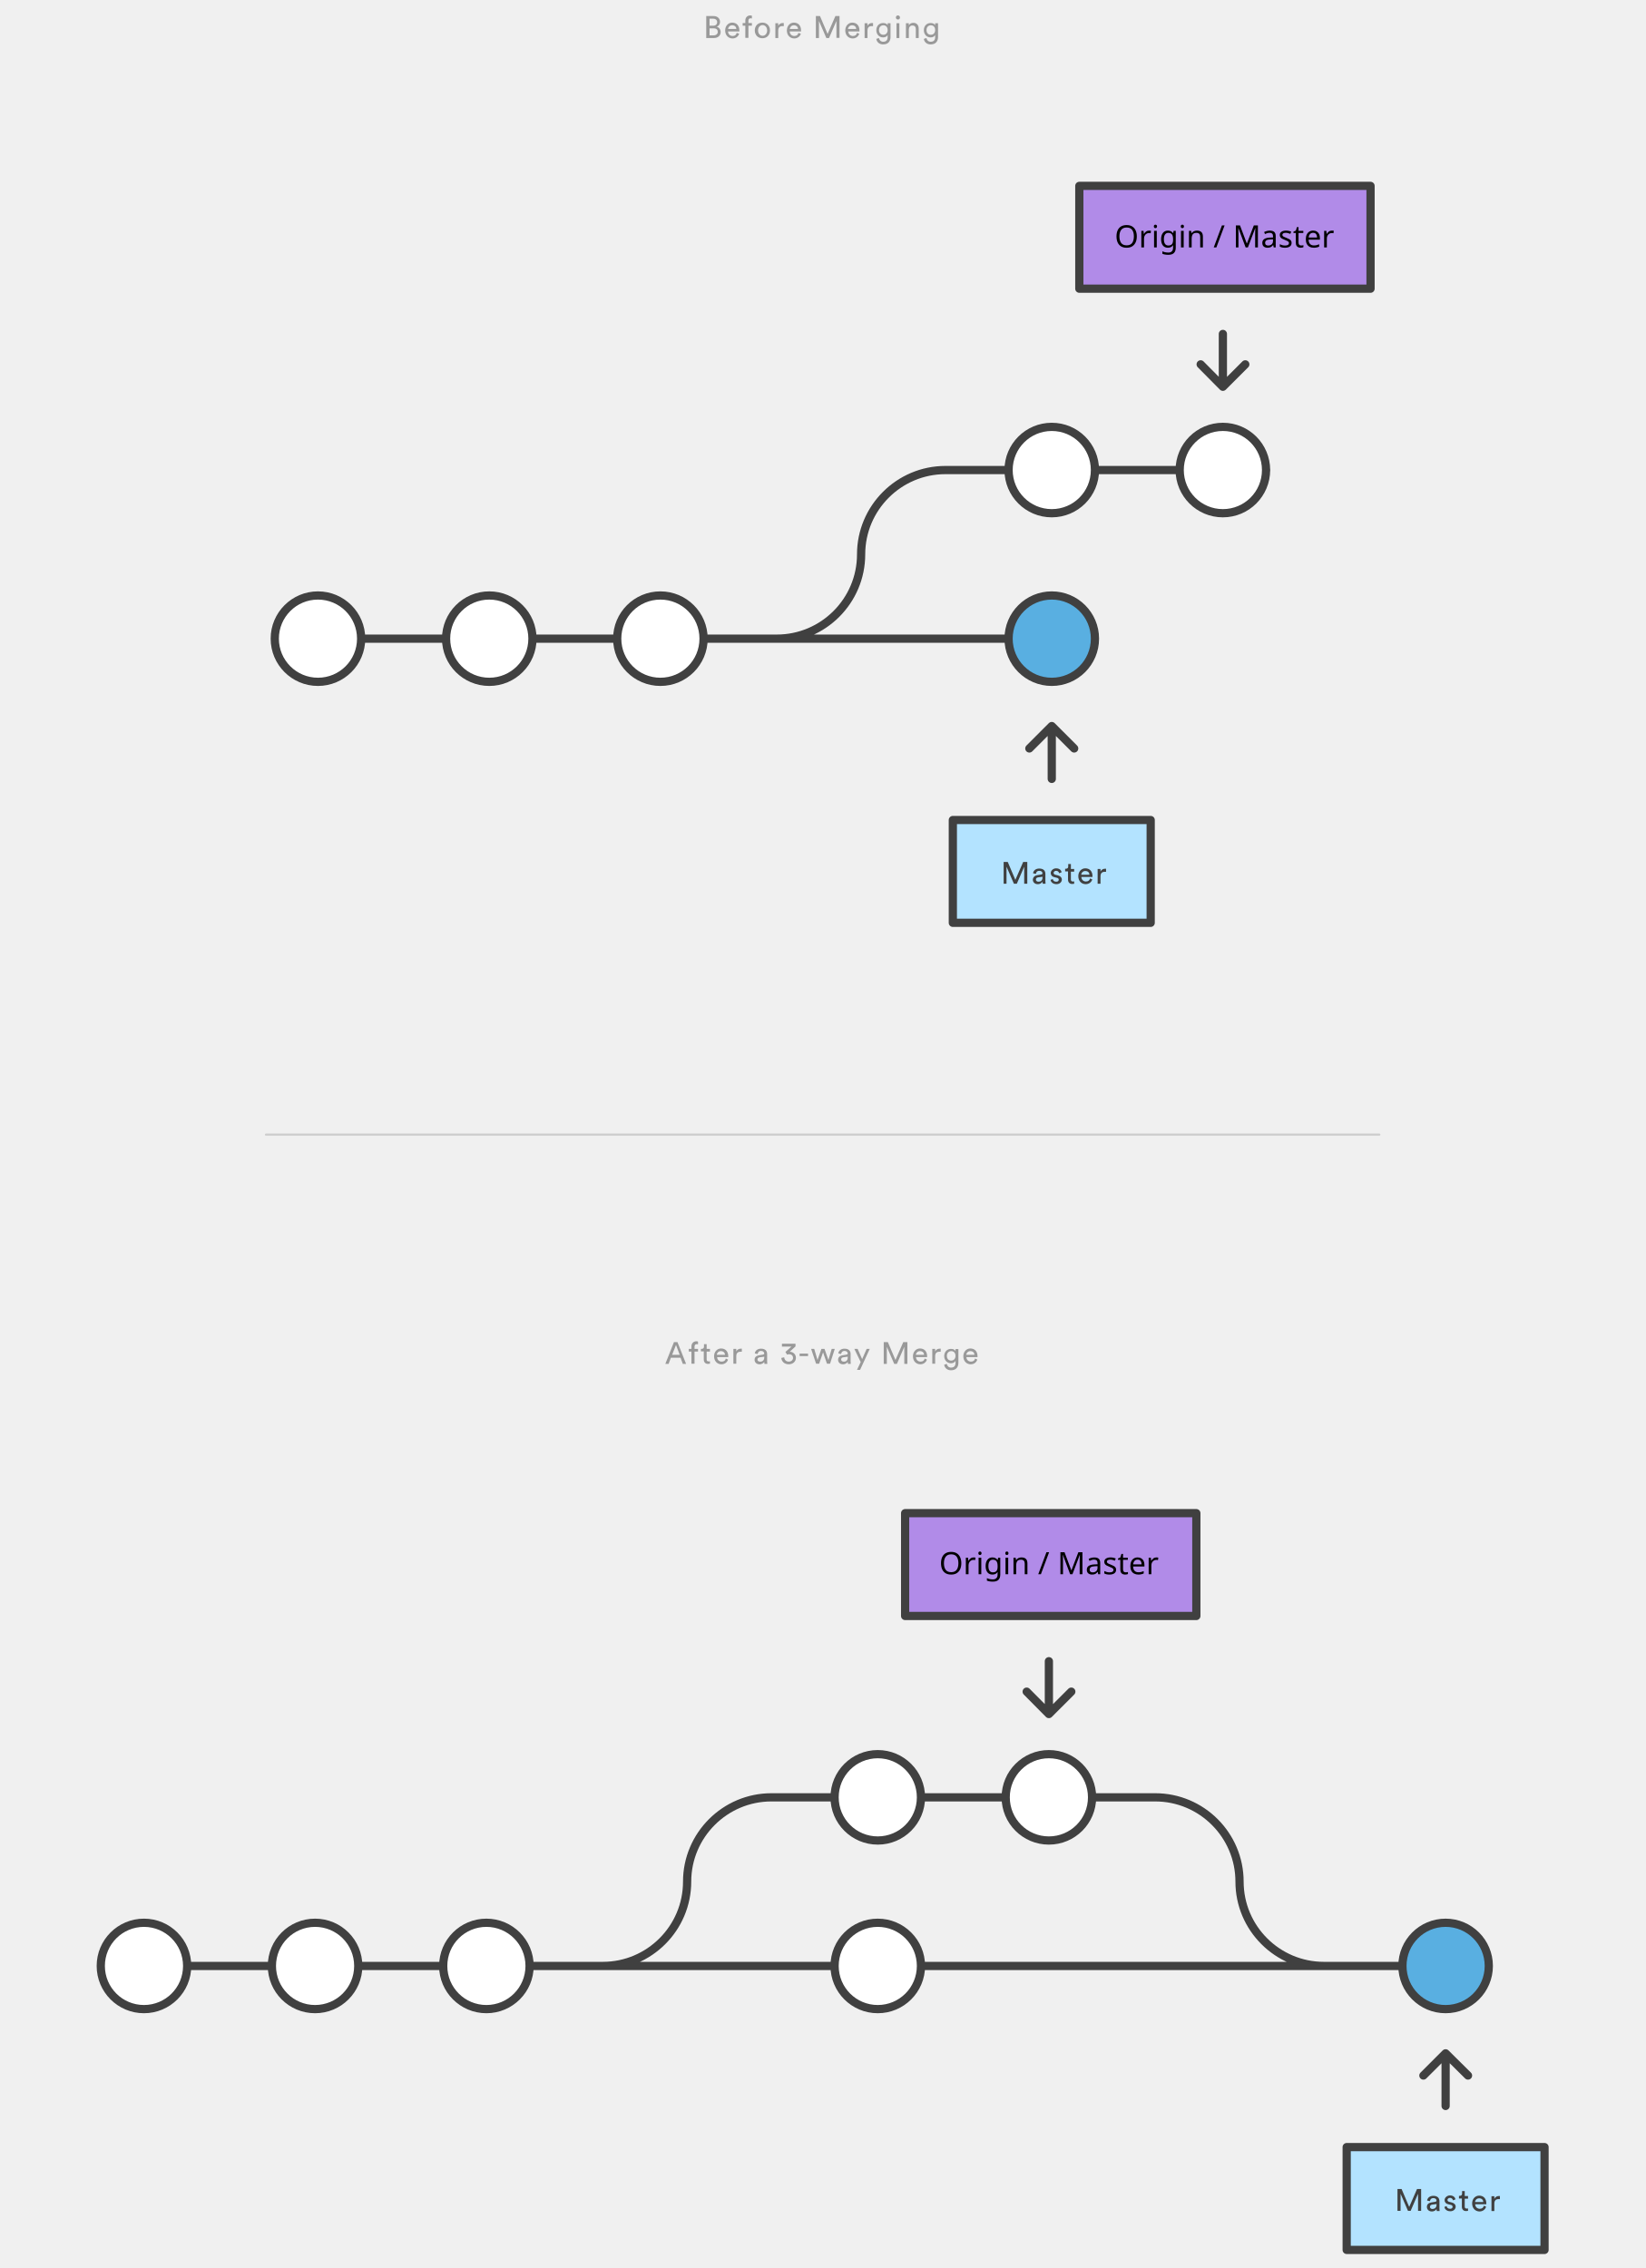
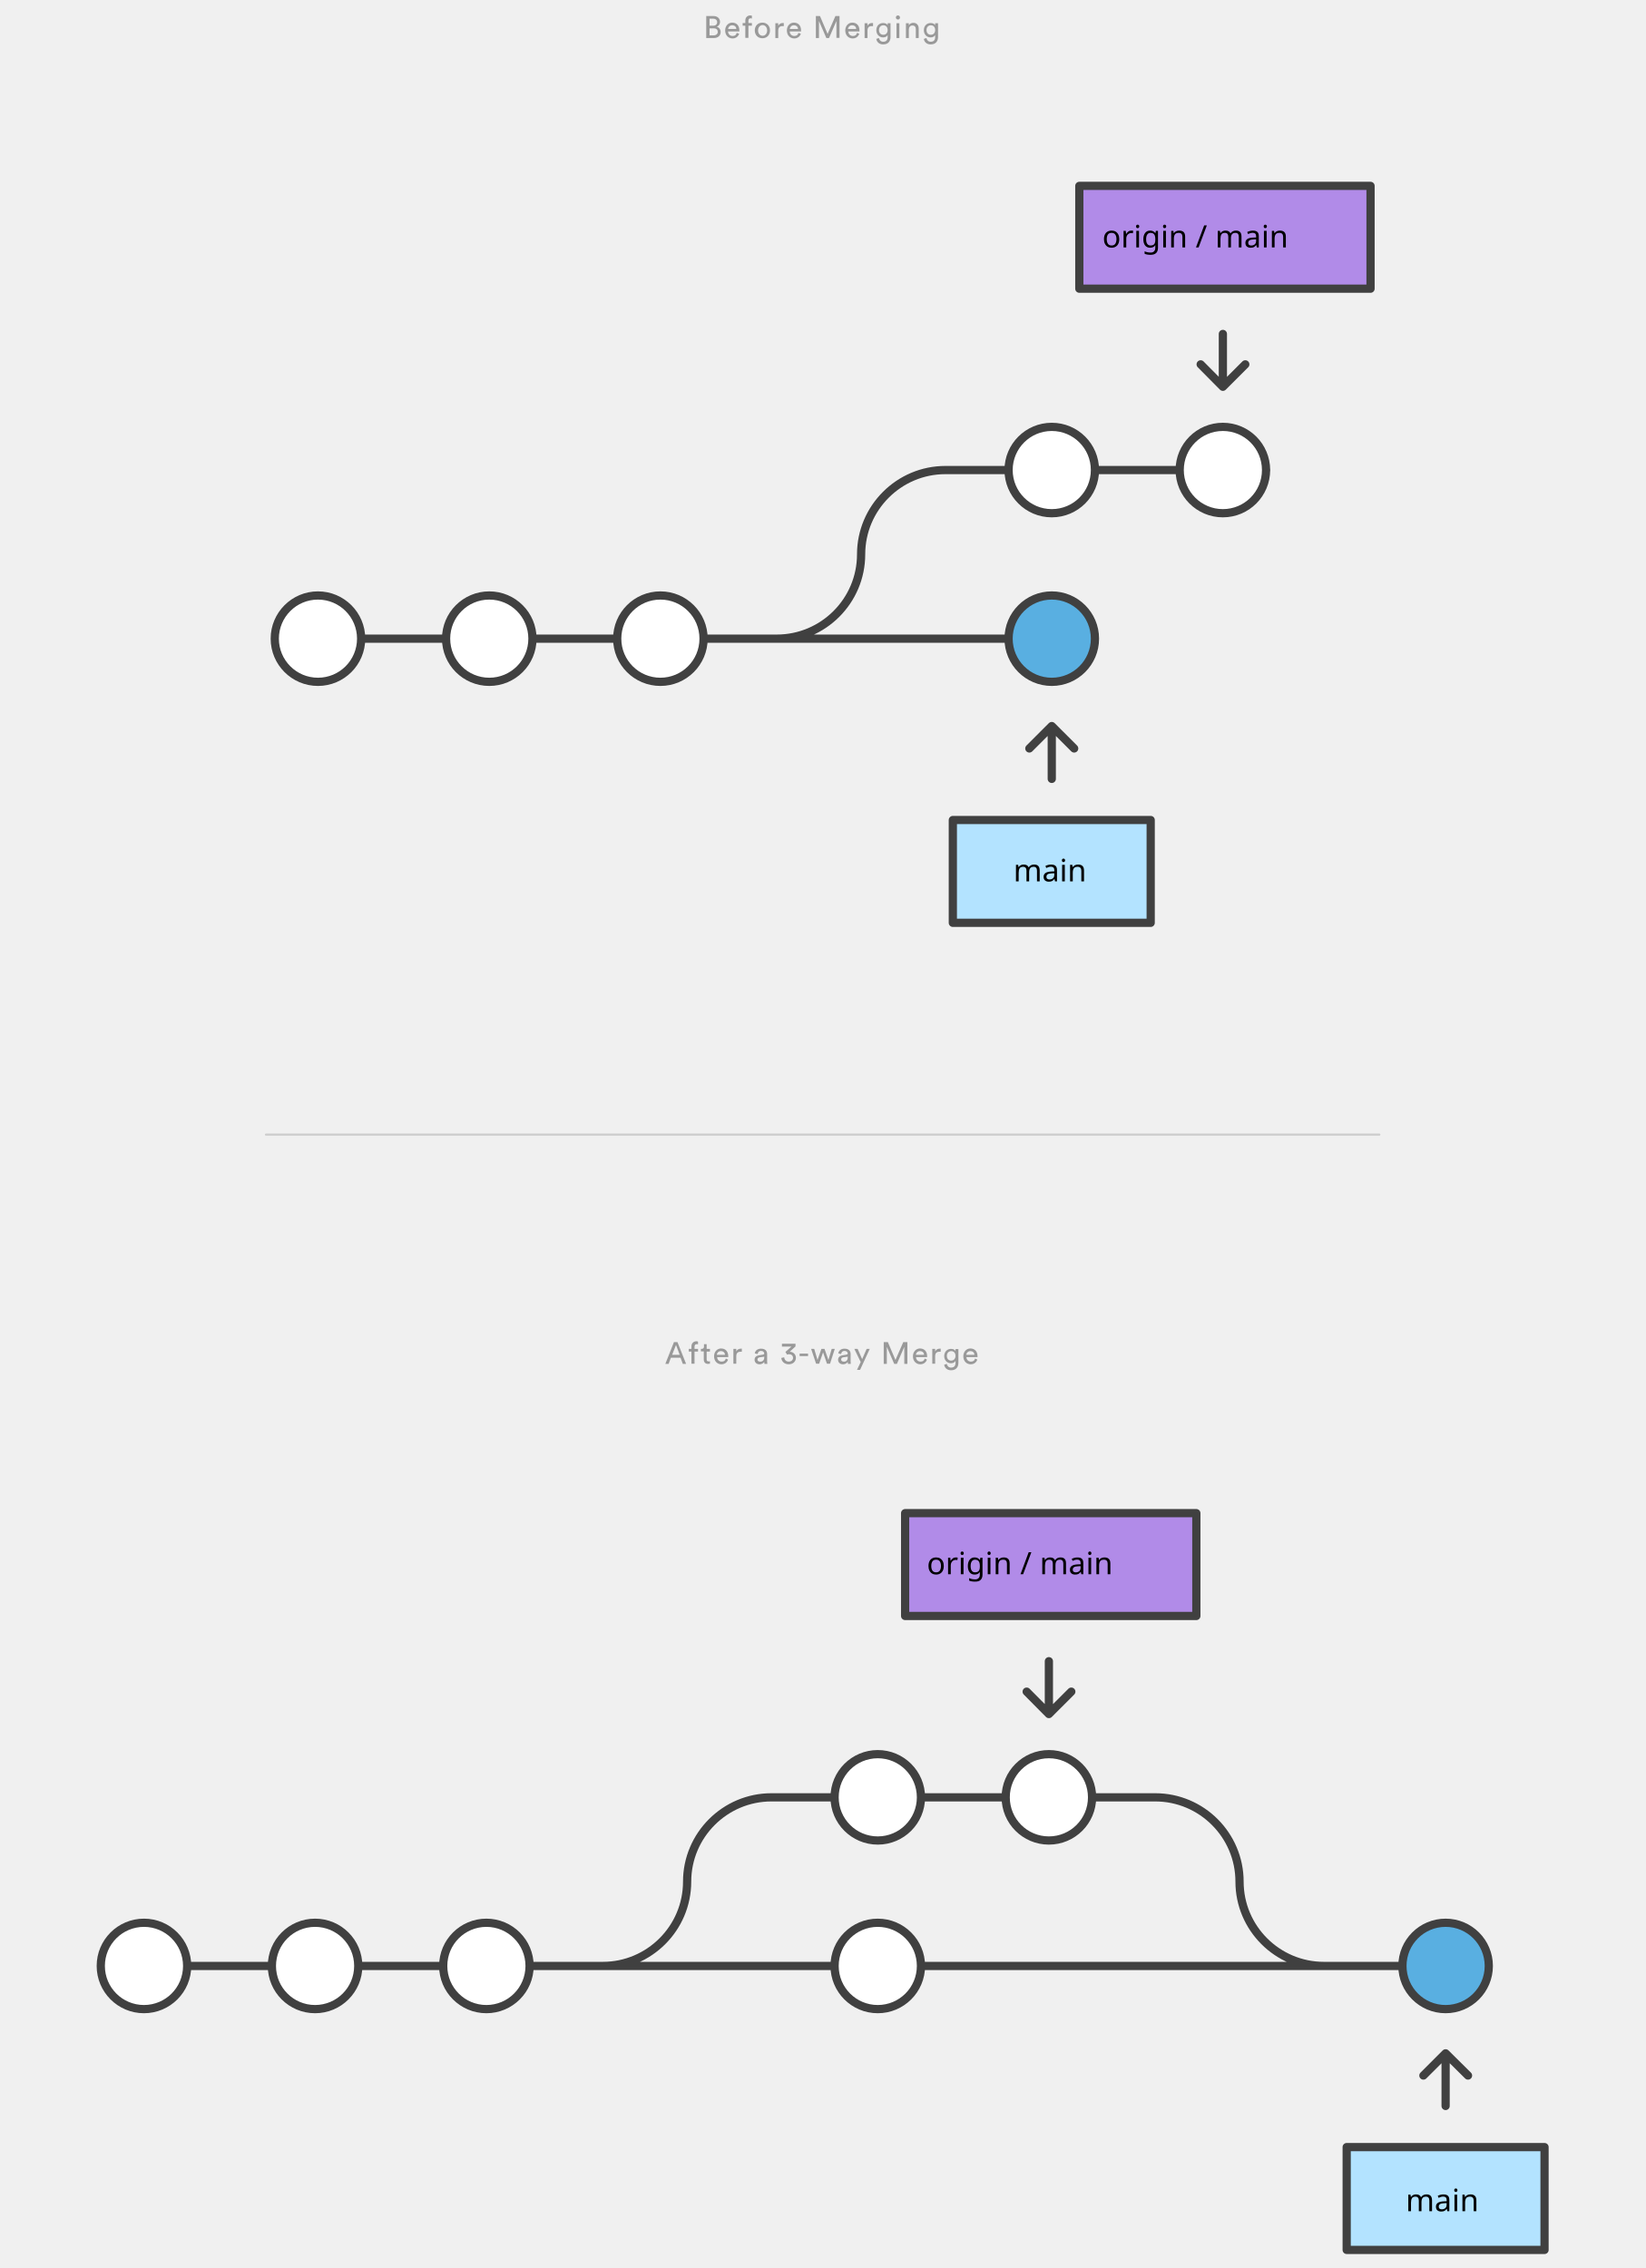
<svg xmlns="http://www.w3.org/2000/svg" viewBox="0 0 800 1103" id="svg3452" version="1.1">
  <defs id="defs3516">
    </defs>
  <style id="style3454">.st0{display:none;} .st1{display:inline;} .st2{fill:#FFFFFF;} .st3{fill:none;stroke:#9882CE;stroke-width:4;stroke-miterlimit:10;} .st4{fill:#FFFFFF;stroke:#404040;stroke-width:4;stroke-linecap:round;stroke-linejoin:round;stroke-miterlimit:10;} .st5{fill:#FFFFFF;stroke:#404040;stroke-width:4;stroke-miterlimit:10;} .st6{fill:#B3E3FF;stroke:#404040;stroke-width:4;stroke-miterlimit:10;} .st7{fill:#B18BE8;stroke:#404040;stroke-width:4;stroke-miterlimit:10;} .st8{fill:#FFFFFF;stroke:#404040;stroke-width:6;stroke-miterlimit:10;} .st9{fill:#B3E3FF;stroke:#404040;stroke-width:6;stroke-miterlimit:10;} .st10{fill:#404040;} .st11{fill:none;stroke:#404040;stroke-width:4;stroke-linecap:round;stroke-linejoin:round;stroke-miterlimit:10;} .st12{fill:#B18BE8;stroke:#404040;stroke-width:4;stroke-linecap:round;stroke-linejoin:round;stroke-miterlimit:10;} .st13{fill:#444444;} .st14{fill:none;stroke:#404040;stroke-width:4;stroke-miterlimit:10;} .st15{fill:#4ED1A1;stroke:#404040;stroke-width:4;stroke-miterlimit:10;} .st16{fill:none;stroke:#CCCCCC;stroke-width:7;stroke-linecap:round;stroke-linejoin:round;stroke-miterlimit:10;} .st17{fill:#FFFFFF;stroke:#CCCCCC;stroke-width:7;stroke-linecap:round;stroke-linejoin:round;stroke-miterlimit:10;} .st18{fill:none;stroke:#404040;stroke-width:7;stroke-miterlimit:10;} .st19{fill:#B3E3FF;stroke:#404040;stroke-width:7;stroke-miterlimit:10;} .st20{fill:none;stroke:#CCCCCC;stroke-width:8;stroke-linecap:round;stroke-miterlimit:10;} .st21{fill:none;stroke:#404040;stroke-width:8;stroke-linecap:round;stroke-miterlimit:10;} .st22{fill:#FFFFFF;stroke:#404040;stroke-width:4;stroke-linejoin:round;stroke-miterlimit:10;} .st23{fill:#B3E3FF;stroke:#404040;stroke-width:4;stroke-linejoin:round;stroke-miterlimit:10;} .st24{fill:none;stroke:#CCCCCC;stroke-linecap:round;stroke-linejoin:round;stroke-miterlimit:10;} .st25{fill:#999999;} .st26{fill:#4ED1A1;stroke:#404040;stroke-width:4;stroke-linecap:round;stroke-linejoin:round;stroke-miterlimit:10;} .st27{fill:#4CD3D6;stroke:#404040;stroke-width:4;stroke-linejoin:round;stroke-miterlimit:10;} .st28{fill:none;stroke:#59AFE1;stroke-width:4;stroke-miterlimit:10;} .st29{fill:#59AFE1;stroke:#404040;stroke-width:4;stroke-linejoin:round;stroke-miterlimit:10;} .st30{fill:none;stroke:#404040;stroke-width:8;stroke-linecap:round;stroke-linejoin:round;stroke-miterlimit:10;stroke-dasharray:0,30;} .st31{fill:#FFFFFF;stroke:#59AFE1;stroke-width:4;stroke-miterlimit:10;} .st32{fill:#FC8363;stroke:#404040;stroke-width:4;stroke-linecap:round;stroke-linejoin:round;stroke-miterlimit:10;} .st33{fill:#CCCCCC;stroke:#404040;stroke-width:4;stroke-miterlimit:10;} .st34{fill:#FFFFFF;stroke:#6693ED;stroke-width:4;stroke-miterlimit:10;} .st35{fill:none;stroke:#A97CDD;stroke-width:4;stroke-linecap:round;stroke-linejoin:round;stroke-miterlimit:10;} .st36{fill:none;stroke:#B3E3FF;stroke-width:4;stroke-linecap:round;stroke-linejoin:round;stroke-miterlimit:10;} .st37{fill:none;stroke:#4ED1A1;stroke-width:4;stroke-linecap:round;stroke-miterlimit:10;} .st38{fill:none;stroke:#4ED1A1;stroke-width:4;stroke-linecap:round;stroke-linejoin:round;stroke-miterlimit:10;} .st39{fill:#E24B88;stroke:#404040;stroke-width:4;stroke-linecap:round;stroke-linejoin:round;stroke-miterlimit:10;} .st40{fill:none;stroke:#DEEFF8;stroke-width:4;stroke-miterlimit:10;} .st41{fill:none;stroke:#CCCCCC;stroke-width:4;stroke-linecap:round;stroke-linejoin:round;} .st42{fill:none;stroke:#CCCCCC;stroke-width:4;stroke-linecap:round;stroke-linejoin:round;stroke-dasharray:0,14.305;} .st43{fill:none;stroke:#CCCCCC;stroke-width:4;stroke-linecap:round;stroke-linejoin:round;stroke-dasharray:0,14.169;} .st44{fill:none;stroke:#CCCCCC;stroke-width:4;stroke-linecap:round;stroke-linejoin:round;stroke-dasharray:0,13.979;} .st45{fill:none;stroke:#CCCCCC;stroke-width:4;stroke-linecap:round;stroke-linejoin:round;stroke-dasharray:0,14.788;} .st46{fill:none;stroke:#CCCCCC;stroke-width:4;stroke-linecap:round;stroke-linejoin:round;stroke-dasharray:0,14.963;} .st47{fill:#B3E3FF;stroke:#404040;stroke-width:4;stroke-linecap:round;stroke-linejoin:round;stroke-miterlimit:10;} .st48{fill:none;stroke:#CCCCCC;stroke-width:4;stroke-linecap:round;stroke-linejoin:round;stroke-dasharray:0,12.543;} .st49{fill:none;stroke:#CCCCCC;stroke-width:4;stroke-linecap:round;stroke-linejoin:round;stroke-dasharray:0,13.684;} .st50{fill:none;stroke:#CCCCCC;stroke-width:4;stroke-linecap:round;stroke-linejoin:round;stroke-dasharray:0,13.772;} .st51{fill:none;stroke:#CCCCCC;stroke-width:4;stroke-linecap:round;stroke-linejoin:round;stroke-dasharray:0,13.649;} .st52{fill:none;stroke:#CCCCCC;stroke-width:4;stroke-linecap:round;stroke-linejoin:round;stroke-dasharray:0,13.907;} .st53{fill:#4CD3D6;stroke:#404040;stroke-width:4;stroke-linecap:round;stroke-linejoin:round;stroke-miterlimit:10;} .st54{fill:none;stroke:#CCCCCC;stroke-width:4;stroke-linecap:round;stroke-linejoin:round;stroke-dasharray:0,14.986;} .st55{fill:none;stroke:#CCCCCC;stroke-width:4;stroke-linecap:round;stroke-linejoin:round;stroke-dasharray:0,14.012;} .st56{fill:none;stroke:#CCCCCC;stroke-width:4;stroke-linecap:round;stroke-linejoin:round;stroke-dasharray:0,14.124;} .st57{fill:none;} .st58{fill:#FFFFFF;stroke:#404040;stroke-width:7;stroke-linecap:round;stroke-linejoin:round;stroke-miterlimit:10;} .st59{fill:#59AFE1;stroke:#404040;stroke-width:7;stroke-linejoin:round;stroke-miterlimit:10;} .st60{fill:#E24B88;stroke:#404040;stroke-width:7;stroke-linecap:round;stroke-linejoin:round;stroke-miterlimit:10;} .st61{fill:none;stroke:#404040;stroke-width:7;stroke-linecap:round;stroke-linejoin:round;stroke-miterlimit:10;} .st62{fill:none;stroke:#CCCCCC;stroke-width:4;stroke-linecap:round;stroke-linejoin:round;stroke-miterlimit:10;} .st63{fill:#FFFFFF;stroke:#CCCCCC;stroke-width:4;stroke-linecap:round;stroke-linejoin:round;stroke-miterlimit:10;} .st64{fill:#F5F5F5;} .st65{fill:#3873AE;} .st66{fill:#75706C;} .st67{fill:none;stroke:#B3E3FF;stroke-width:4;stroke-miterlimit:10;} .st68{fill:#6F6F6F;} .st69{fill:none;stroke:#6F6F6F;stroke-width:2;stroke-miterlimit:10;} .st70{fill:none;stroke:#6F6F6F;stroke-width:3;stroke-miterlimit:10;}</style>
  <g id="git_x5F_branch_x5F_9">
    <path class="st25" d="M330.9 660.3h-4.7l-1.1 3h-1.6l4.2-10.6h1.7l4.2 10.6h-1.6l-1.1-3zm-4.1-1.4h3.7l-1.8-4.8-1.9 4.8zm10.9-1.6v5.9h-1.5v-5.9h-1.3v-1.3h1.3v-1.2c0-1.6 1.1-2.5 2.4-2.5.5 0 .8.1.8.2v1.3c-.1 0-.3-.1-.6-.1-.5 0-1.1.2-1.1 1.2v1.1h1.7v1.3h-1.7zm5.9-1.3h1.6v1.3h-1.6v3.8c0 .7.3 1 1 1 .2 0 .4 0 .6-.1v1.2c-.1 0-.5.1-1 .1-1.2 0-2-.8-2-2.1v-4h-1.4v-1.2h.4c.8 0 1.1-.5 1.1-1.1v-1.2h1.3v2.3zm10.4 5.2c-.4 1.3-1.6 2.3-3.2 2.3-1.9 0-3.6-1.4-3.6-3.9 0-2.3 1.6-3.8 3.4-3.8 2.2 0 3.5 1.5 3.5 3.8v.4h-5.4c0 1.3 1 2.2 2.2 2.2 1.2 0 1.8-.6 2-1.5l1.1.5zm-1.5-2.3c0-1-.7-1.8-2-1.8-1.2 0-1.9.9-2 1.8h4zm8.1-1.5h-.6c-1.2 0-2 .6-2 2.2v3.6h-1.4v-7.2h1.4v1.3c.5-1.1 1.4-1.4 2.2-1.4h.5v1.5zm8.5 1.7l1.9-.3c.4-.1.6-.3.6-.5 0-.7-.5-1.3-1.6-1.3-1 0-1.5.6-1.6 1.5l-1.4-.3c.2-1.4 1.4-2.3 3-2.3 2.2 0 3 1.2 3 2.6v3.6c0 .6.1 1 .1 1.2h-1.4c0-.2-.1-.5-.1-1-.3.5-1 1.2-2.3 1.2-1.5 0-2.4-1-2.4-2.2 0-1.3.9-2 2.2-2.2zm2.5 1v-.3l-2.2.3c-.6.1-1.1.4-1.1 1.1 0 .5.4 1 1.2 1 1.1.1 2.1-.5 2.1-2.1zm10.3-2.6l2.9-2.6h-4.6v-1.4h6.6v1.3l-2.8 2.6c1.4 0 3 1 3 3 0 1.6-1.3 3.1-3.5 3.1s-3.5-1.5-3.6-3.1l1.4-.3c.1 1.3 1 2.1 2.2 2.1 1.3 0 2.1-.8 2.1-1.8 0-1.3-1-1.8-2-1.8-.3 0-.6.1-.9.2l-.8-1.3zm6.9 2v-1.2h4.1v1.2h-4.1zm12.1-3.5l1.9 5.4 1.6-5.4h1.5l-2.3 7.2h-1.5l-1.9-5.5-1.9 5.5h-1.5l-2.4-7.2h1.5l1.6 5.4 1.9-5.4h1.5zm8.8 3.1l1.9-.3c.4-.1.6-.3.6-.5 0-.7-.5-1.3-1.6-1.3-1 0-1.5.6-1.6 1.5l-1.4-.3c.2-1.4 1.4-2.3 3-2.3 2.2 0 3 1.2 3 2.6v3.6c0 .6.1 1 .1 1.2h-1.4c0-.2-.1-.5-.1-1-.3.5-1 1.2-2.3 1.2-1.5 0-2.4-1-2.4-2.2 0-1.3 1-2 2.2-2.2zm2.5 1v-.3l-2.2.3c-.6.1-1 .4-1 1.1 0 .5.4 1 1.2 1 1.1.1 2-.5 2-2.1zm4.5 6.1l1.8-3.8-3.1-6.4h1.6l2.2 5 2.2-5h1.5l-4.7 10.2h-1.5zm23-3v-8.2l-3.6 8.3h-1.3l-3.6-8.3v8.3h-1.5v-10.6h2l3.7 8.7 3.8-8.7h2v10.6h-1.5zm11-2c-.4 1.3-1.6 2.3-3.2 2.3-1.9 0-3.6-1.4-3.6-3.9 0-2.3 1.6-3.8 3.4-3.8 2.2 0 3.5 1.5 3.5 3.8v.4h-5.4c0 1.3 1 2.2 2.2 2.2 1.2 0 1.8-.6 2-1.5l1.1.5zm-1.4-2.3c0-1-.7-1.8-2-1.8-1.2 0-1.9.9-2 1.8h4zm8-1.5h-.6c-1.2 0-2 .6-2 2.2v3.6h-1.4v-7.2h1.4v1.3c.5-1.1 1.4-1.4 2.2-1.4h.5v1.5zm3.1 5.9c.1 1 .9 1.8 2 1.8 1.5 0 2.2-.8 2.2-2.3v-1c-.3.7-1.1 1.2-2.2 1.2-1.9 0-3.3-1.5-3.3-3.5 0-1.9 1.3-3.5 3.3-3.5 1.1 0 1.9.4 2.2 1.1v-1h1.4v6.7c0 1.8-.9 3.6-3.6 3.6-1.8 0-3.1-1.1-3.3-2.7l1.3-.4zm4.2-3.9c0-1.4-.8-2.3-2.1-2.3-1.2 0-2.1.9-2.1 2.3s.8 2.3 2.1 2.3c1.2 0 2.1-.9 2.1-2.3zm10.6 1.8c-.4 1.3-1.6 2.3-3.2 2.3-1.9 0-3.6-1.4-3.6-3.9 0-2.3 1.6-3.8 3.4-3.8 2.2 0 3.5 1.5 3.5 3.8v.4h-5.4c0 1.3 1 2.2 2.2 2.2 1.2 0 1.8-.6 2-1.5l1.1.5zm-1.4-2.3c0-1-.7-1.8-2-1.8-1.2 0-1.9.9-2 1.8h4z" id="path3457" />
    <path class="st23" d="M654.8 1044.2h96.2v50h-96.2z" id="path3459" />
    <path class="st10" d="M689.5 1075.2v-8.3l-3.6 8.3h-1.3l-3.6-8.3v8.3h-1.5v-10.6h2l3.7 8.7 3.8-8.7h2v10.6h-1.5zm6.5-4.1l1.9-.3c.4-.1.6-.3.6-.5 0-.7-.5-1.3-1.6-1.3-1 0-1.5.6-1.6 1.5l-1.4-.3c.2-1.4 1.4-2.3 3-2.3 2.2 0 3 1.2 3 2.6v3.6c0 .6.1 1 .1 1.2h-1.4c0-.2-.1-.5-.1-1-.3.5-1 1.2-2.3 1.2-1.5 0-2.4-1-2.4-2.2 0-1.3.9-2 2.2-2.2zm2.5 1.1v-.3l-2.2.3c-.6.1-1 .4-1 1.1 0 .5.4 1 1.2 1 1 0 2-.6 2-2.1zm4.9.7c.1.8.7 1.3 1.7 1.3.8 0 1.2-.4 1.2-1 0-.4-.3-.8-.9-.9l-1.2-.3c-1.1-.2-1.8-1-1.8-2 0-1.2 1.2-2.3 2.6-2.3 2 0 2.6 1.3 2.7 1.9l-1.2.5c-.1-.4-.4-1.2-1.5-1.2-.7 0-1.2.5-1.2 1 0 .4.3.8.8.9l1.2.3c1.3.3 2 1.1 2 2.1s-.9 2.2-2.6 2.2c-2 0-2.8-1.3-2.9-2.1l1.1-.4zm8.8-4.9h1.6v1.3h-1.6v3.8c0 .7.3 1 1 1 .2 0 .4 0 .6-.1v1.2c-.1 0-.5.1-1 .1-1.2 0-2-.8-2-2.1v-4h-1.4v-1.3h.4c.8 0 1.1-.5 1.1-1.1v-1.2h1.3v2.4zm10.4 5.2c-.4 1.3-1.6 2.3-3.2 2.3-1.9 0-3.6-1.4-3.6-3.9 0-2.3 1.6-3.8 3.4-3.8 2.2 0 3.5 1.5 3.5 3.8v.4h-5.4c0 1.3 1 2.2 2.2 2.2 1.2 0 1.8-.6 2-1.5l1.1.5zm-1.4-2.3c0-1-.7-1.8-2-1.8-1.2 0-1.9.9-2 1.8h4zm8-1.4h-.6c-1.2 0-2 .6-2 2.2v3.6h-1.4v-7.2h1.4v1.3c.5-1.1 1.4-1.4 2.2-1.4h.5v1.5z" id="path3461" />
    <path class="st11" d="M702.9 1000.7v23.5m-10.8-14.8l10.8-10.8 10.9 10.8m-183-135.3h-83 41.2m-196.2 82h369.1m-327.8-41c0 22.6-18.4 41-41 41h-202.1m243.1-41c0-22.6 18.4-41 41-41h30.7m196.9 41c0 22.6 18.4 41 41 41h60.2m-101.2-41c0-22.6-18.4-41-41-41h-30.7" id="path3463" />
    <circle class="st4" cx="236.5" cy="956.1" r="21" id="circle3465" />
    <circle class="st4" cx="153.2" cy="956.1" r="21" id="circle3467" />
    <circle class="st4" cx="510" cy="874.1" r="21" id="circle3469" />
    <circle class="st4" cx="426.8" cy="874.1" r="21" id="circle3471" />
    <circle class="st4" cx="426.8" cy="956.1" r="21" id="circle3473" />
    <circle class="st29" cx="702.9" cy="956.1" r="21" id="circle3475" />
    <circle class="st4" cx="70" cy="956.1" r="21" id="circle3477" />
    <path class="st11" d="M510 831.4v-23.5m10.9 14.8l-10.9 10.9-10.8-10.9" id="path3479" />
    <path class="st12" d="M440.1 735.9h141.6v50h-141.6z" id="path3481" />
  </g>
  <g id="git_x5F_branch_x5F_8">
    <path class="st12" d="M524.8 90.4h141.6v50h-141.6z" id="path3508" />
    <path class="st25" d="M346.9 7.8c2 0 3.2 1.2 3.2 2.9 0 1.1-.7 2-1.6 2.3 1.2.3 1.9 1.4 1.9 2.6 0 1.7-1.3 2.9-3.3 2.9h-3.7v-10.7h3.5zm-.1 4.7c1.2 0 1.9-.7 1.9-1.7s-.7-1.7-1.9-1.7h-1.8v3.4h1.8zm.2 4.7c1.2 0 2-.7 2-1.7s-.6-1.7-1.9-1.7h-2.1v3.4h2zm12.4-.8c-.4 1.3-1.6 2.3-3.2 2.3-1.9 0-3.6-1.4-3.6-3.9 0-2.3 1.6-3.8 3.4-3.8 2.2 0 3.5 1.5 3.5 3.8v.5h-5.5c0 1.3 1 2.2 2.2 2.2 1.2 0 1.8-.6 2-1.5l1.2.4zm-1.4-2.3c0-1-.7-1.8-2-1.8-1.2 0-1.9.9-2 1.8h4zm5.9-1.6v5.9h-1.5v-5.9h-1.3v-1.3h1.3v-1.2c0-1.6 1.1-2.5 2.4-2.5.5 0 .8.1.8.2v1.3c-.1 0-.3-.1-.6-.1-.5 0-1.1.2-1.1 1.2v1.1h1.7v1.3h-1.7zm10.5 2.3c0 2.2-1.5 3.8-3.7 3.8s-3.7-1.6-3.7-3.8c0-2.2 1.5-3.8 3.7-3.8s3.7 1.6 3.7 3.8zm-1.4 0c0-1.7-1.1-2.6-2.2-2.6s-2.2.9-2.2 2.6c0 1.7 1.1 2.6 2.2 2.6s2.2-.9 2.2-2.6zm8-2.1h-.6c-1.2 0-2 .6-2 2.2v3.6h-1.4v-7.2h1.4v1.3c.5-1.1 1.4-1.4 2.2-1.4h.5v1.5zm8.4 3.7c-.4 1.3-1.6 2.3-3.2 2.3-1.9 0-3.6-1.4-3.6-3.9 0-2.3 1.6-3.8 3.4-3.8 2.2 0 3.5 1.5 3.5 3.8v.5h-5.5c0 1.3 1 2.2 2.2 2.2 1.2 0 1.8-.6 2-1.5l1.2.4zm-1.4-2.3c0-1-.7-1.8-2-1.8-1.2 0-1.9.9-2 1.8h4zm18.7 4.4v-8.3l-3.6 8.3h-1.3l-3.6-8.3v8.3h-1.5v-10.7h2l3.7 8.7 3.8-8.7h2v10.6h-1.5zm11.1-2.1c-.4 1.3-1.6 2.3-3.2 2.3-1.9 0-3.6-1.4-3.6-3.9 0-2.3 1.6-3.8 3.4-3.8 2.2 0 3.5 1.5 3.5 3.8v.5h-5.4c0 1.3 1 2.2 2.2 2.2 1.2 0 1.8-.6 2-1.5l1.1.4zm-1.5-2.3c0-1-.7-1.8-2-1.8-1.2 0-1.9.9-2 1.8h4zm8.1-1.4h-.6c-1.2 0-2 .6-2 2.2v3.6h-1.4v-7.2h1.4v1.3c.5-1.1 1.4-1.4 2.2-1.4h.5v1.5zm3 5.8c.1 1 .9 1.8 2 1.8 1.5 0 2.2-.8 2.2-2.3v-1c-.3.7-1.1 1.2-2.2 1.2-1.9 0-3.3-1.5-3.3-3.5s1.3-3.5 3.3-3.5c1.1 0 1.9.4 2.2 1.1v-1h1.4v6.7c0 1.8-.9 3.6-3.6 3.6-1.8 0-3.1-1.1-3.3-2.7l1.3-.4zm4.2-3.9c0-1.4-.8-2.3-2.1-2.3-1.2 0-2.1.9-2.1 2.3s.8 2.3 2.1 2.3 2.1-.9 2.1-2.3zm5-7.1c.6 0 1 .5 1 1 0 .6-.4 1-1 1s-1-.5-1-1c0-.6.5-1 1-1zm-.7 11v-7.2h1.4v7.2h-1.4zm6 0h-1.4v-7.2h1.4v1c.5-.9 1.4-1.2 2.2-1.2 1.7 0 2.6 1.2 2.6 2.8v4.6h-1.4v-4.3c0-1-.4-1.8-1.7-1.8-1.1 0-1.7.9-1.7 2v4.1zm8.6 0c.1 1 .9 1.8 2 1.8 1.5 0 2.2-.8 2.2-2.3v-1c-.3.7-1.1 1.2-2.2 1.2-1.9 0-3.3-1.5-3.3-3.5s1.3-3.5 3.3-3.5c1.1 0 1.9.4 2.2 1.1v-1h1.4v6.7c0 1.8-.9 3.6-3.6 3.6-1.8 0-3.1-1.1-3.3-2.7l1.3-.4zm4.2-3.9c0-1.4-.8-2.3-2.1-2.3-1.2 0-2.1.9-2.1 2.3s.8 2.3 2.1 2.3 2.1-.9 2.1-2.3z" id="path3486" />
    <path class="st23" d="M463.3 398.8h96.2v50h-96.2z" id="path3488" />
    <path class="st10" d="M498 429.8v-8.3l-3.6 8.3h-1.4l-3.6-8.3v8.3h-1.4v-10.6h2l3.7 8.7 3.8-8.7h2v10.6h-1.5zm6.4-4.2l1.9-.3c.4-.1.6-.3.6-.5 0-.7-.5-1.3-1.6-1.3-1 0-1.5.6-1.6 1.5l-1.4-.3c.2-1.4 1.4-2.3 3-2.3 2.2 0 3 1.2 3 2.6v3.6c0 .6.1 1 .1 1.2h-1.4c0-.2-.1-.5-.1-1-.3.5-1 1.2-2.3 1.2-1.5 0-2.4-1-2.4-2.2.1-1.3 1-2 2.2-2.2zm2.5 1.1v-.3l-2.2.3c-.6.1-1 .4-1 1.1 0 .5.4 1 1.2 1 1.1 0 2-.5 2-2.1zm5 .8c.1.8.7 1.3 1.7 1.3.8 0 1.2-.4 1.2-1 0-.4-.3-.8-.9-.9l-1.2-.3c-1.1-.2-1.8-1-1.8-2 0-1.2 1.2-2.3 2.6-2.3 2 0 2.6 1.3 2.7 1.9l-1.2.5c-.1-.4-.4-1.2-1.5-1.2-.7 0-1.2.5-1.2 1 0 .4.3.8.8.9l1.2.3c1.3.3 2 1.1 2 2.1s-.9 2.2-2.6 2.2c-2 0-2.8-1.3-2.9-2.1l1.1-.4zm8.8-4.9h1.6v1.3h-1.6v3.8c0 .7.3 1 1 1 .2 0 .4 0 .6-.1v1.2c-.1 0-.5.1-1 .1-1.2 0-2-.8-2-2.1v-4h-1.4v-1.3h.4c.8 0 1.1-.5 1.1-1.1v-1.2h1.3v2.4zm10.4 5.1c-.4 1.3-1.6 2.3-3.2 2.3-1.9 0-3.6-1.4-3.6-3.9 0-2.3 1.6-3.8 3.4-3.8 2.2 0 3.5 1.5 3.5 3.8v.4h-5.4c0 1.3 1 2.2 2.2 2.2 1.2 0 1.8-.6 2-1.5l1.1.5zm-1.4-2.3c0-1-.7-1.8-2-1.8-1.2 0-1.9.9-2 1.8h4zm8-1.4h-.6c-1.2 0-2 .6-2 2.2v3.6h-1.4v-7.2h1.4v1.3c.5-1.1 1.4-1.4 2.2-1.4h.5v1.5z" id="path3490" />
    <path class="st11" d="M511.4 355.3v23.5m-10.9-14.8l10.9-10.9 10.9 10.9m93.1-135.4h-83 41.2m-196.1 82h112.9m-71.7-41c0 22.6-18.4 41-41 41h-202.1m243.1-41c0-22.6 18.4-41 41-41h30.7" id="path3492" />
    <circle class="st4" cx="321.1" cy="310.6" r="21" id="circle3494" />
    <circle class="st4" cx="237.9" cy="310.6" r="21" id="circle3496" />
    <circle class="st4" cx="594.6" cy="228.6" r="21" id="circle3498" />
    <circle class="st4" cx="511.4" cy="228.6" r="21" id="circle3500" />
    <circle class="st29" cx="511.4" cy="310.6" r="21" id="circle3502" />
    <circle class="st4" cx="154.6" cy="310.6" r="21" id="circle3504" />
    <path class="st11" d="M594.6 185.9v-23.5m10.9 14.8l-10.9 10.9-10.8-10.9" id="path3506" />
    <path class="st24" d="M129.3 551.8h541.4" id="path3512" />
  </g>
+   <rect style="fill:#b3e3ff;fill-opacity:1" id="rect3746" width="77.327" height="30.664" x="662.615" y="1055.004" />
+   <rect style="fill:#b3e3ff;fill-opacity:1" id="rect3744" width="71.994" height="29.331" x="474.629" y="408.388" />
  <g id="layer1">
-     <text xml:space="preserve" style="font-style:normal;font-variant:normal;font-weight:normal;font-stretch:normal;font-size:15px;line-height:125%;font-family:sans-serif;-inkscape-font-specification:'sans-serif, Normal';text-align:start;letter-spacing:0px;word-spacing:0px;writing-mode:lr-tb;text-anchor:start;fill:#000000;fill-opacity:1;stroke:none;stroke-width:1px;stroke-linecap:butt;stroke-linejoin:miter;stroke-opacity:1" x="456.628" y="765.609" id="text3600">
-       <tspan id="tspan3602" x="456.628" y="765.609">Origin / Master</tspan>
+     <text xml:space="preserve" style="font-style:normal;font-variant:normal;font-weight:normal;font-stretch:normal;line-height:0%;font-family:sans-serif;-inkscape-font-specification:'sans-serif, Normal';text-align:start;letter-spacing:0px;word-spacing:0px;writing-mode:lr-tb;text-anchor:start;fill:#000000;fill-opacity:1;stroke:none;stroke-width:1px;stroke-linecap:butt;stroke-linejoin:miter;stroke-opacity:1" x="450.628" y="765.609" id="text3600">
+       <tspan id="tspan3602" x="450.628" y="765.609" style="font-style:normal;font-variant:normal;font-weight:normal;font-stretch:semi-condensed;font-size:15px;line-height:1.25;font-family:'Lucida Console';-inkscape-font-specification:'Lucida Console, Semi-Condensed';font-variant-ligatures:normal;font-variant-caps:normal;font-variant-numeric:normal;font-feature-settings:normal;text-align:start;writing-mode:lr-tb;text-anchor:start">origin / main</tspan>
    </text>
-     <text id="text3633" y="120.327" x="541.955" style="font-style:normal;font-variant:normal;font-weight:normal;font-stretch:normal;font-size:15px;line-height:125%;font-family:sans-serif;-inkscape-font-specification:'sans-serif, Normal';text-align:start;letter-spacing:0px;word-spacing:0px;writing-mode:lr-tb;text-anchor:start;fill:#000000;fill-opacity:1;stroke:none;stroke-width:1px;stroke-linecap:butt;stroke-linejoin:miter;stroke-opacity:1" xml:space="preserve">
-       <tspan y="120.327" x="541.955" id="tspan3635">Origin / Master</tspan>
+     <text id="text3633" y="120.327" x="535.955" style="font-style:normal;font-variant:normal;font-weight:normal;font-stretch:normal;line-height:0%;font-family:sans-serif;-inkscape-font-specification:'sans-serif, Normal';text-align:start;letter-spacing:0px;word-spacing:0px;writing-mode:lr-tb;text-anchor:start;fill:#000000;fill-opacity:1;stroke:none;stroke-width:1px;stroke-linecap:butt;stroke-linejoin:miter;stroke-opacity:1" xml:space="preserve">
+       <tspan y="120.327" x="535.955" id="tspan3635" style="font-style:normal;font-variant:normal;font-weight:normal;font-stretch:semi-condensed;font-size:15px;line-height:1.25;font-family:'Lucida Console';-inkscape-font-specification:'Lucida Console, Semi-Condensed';font-variant-ligatures:normal;font-variant-caps:normal;font-variant-numeric:normal;font-feature-settings:normal;text-align:start;writing-mode:lr-tb;text-anchor:start">origin / main</tspan>
+     </text>
+     <text id="text3633-6" y="428.631" x="492.715" style="font-style:normal;font-variant:normal;font-weight:normal;font-stretch:normal;line-height:0%;font-family:sans-serif;-inkscape-font-specification:'sans-serif, Normal';text-align:start;letter-spacing:0px;word-spacing:0px;writing-mode:lr-tb;text-anchor:start;fill:#000000;fill-opacity:1;stroke:none;stroke-width:1px;stroke-linecap:butt;stroke-linejoin:miter;stroke-opacity:1" xml:space="preserve">
+       <tspan y="428.631" x="492.715" id="tspan3635-5" style="font-style:normal;font-variant:normal;font-weight:normal;font-stretch:semi-condensed;font-size:15px;line-height:1.25;font-family:'Lucida Console';-inkscape-font-specification:'Lucida Console, Semi-Condensed';font-variant-ligatures:normal;font-variant-caps:normal;font-variant-numeric:normal;font-feature-settings:normal;text-align:start;writing-mode:lr-tb;text-anchor:start">main</tspan>
+     </text>
+     <text id="text3633-6-4" y="1075.382" x="683.484" style="font-style:normal;font-variant:normal;font-weight:normal;font-stretch:normal;line-height:0%;font-family:sans-serif;-inkscape-font-specification:'sans-serif, Normal';text-align:start;letter-spacing:0px;word-spacing:0px;writing-mode:lr-tb;text-anchor:start;fill:#000000;fill-opacity:1;stroke:none;stroke-width:1px;stroke-linecap:butt;stroke-linejoin:miter;stroke-opacity:1" xml:space="preserve">
+       <tspan y="1075.382" x="683.484" id="tspan3635-5-8" style="font-style:normal;font-variant:normal;font-weight:normal;font-stretch:semi-condensed;font-size:15px;line-height:1.25;font-family:'Lucida Console';-inkscape-font-specification:'Lucida Console, Semi-Condensed';font-variant-ligatures:normal;font-variant-caps:normal;font-variant-numeric:normal;font-feature-settings:normal;text-align:start;writing-mode:lr-tb;text-anchor:start">main</tspan>
    </text>
  </g>
</svg>
